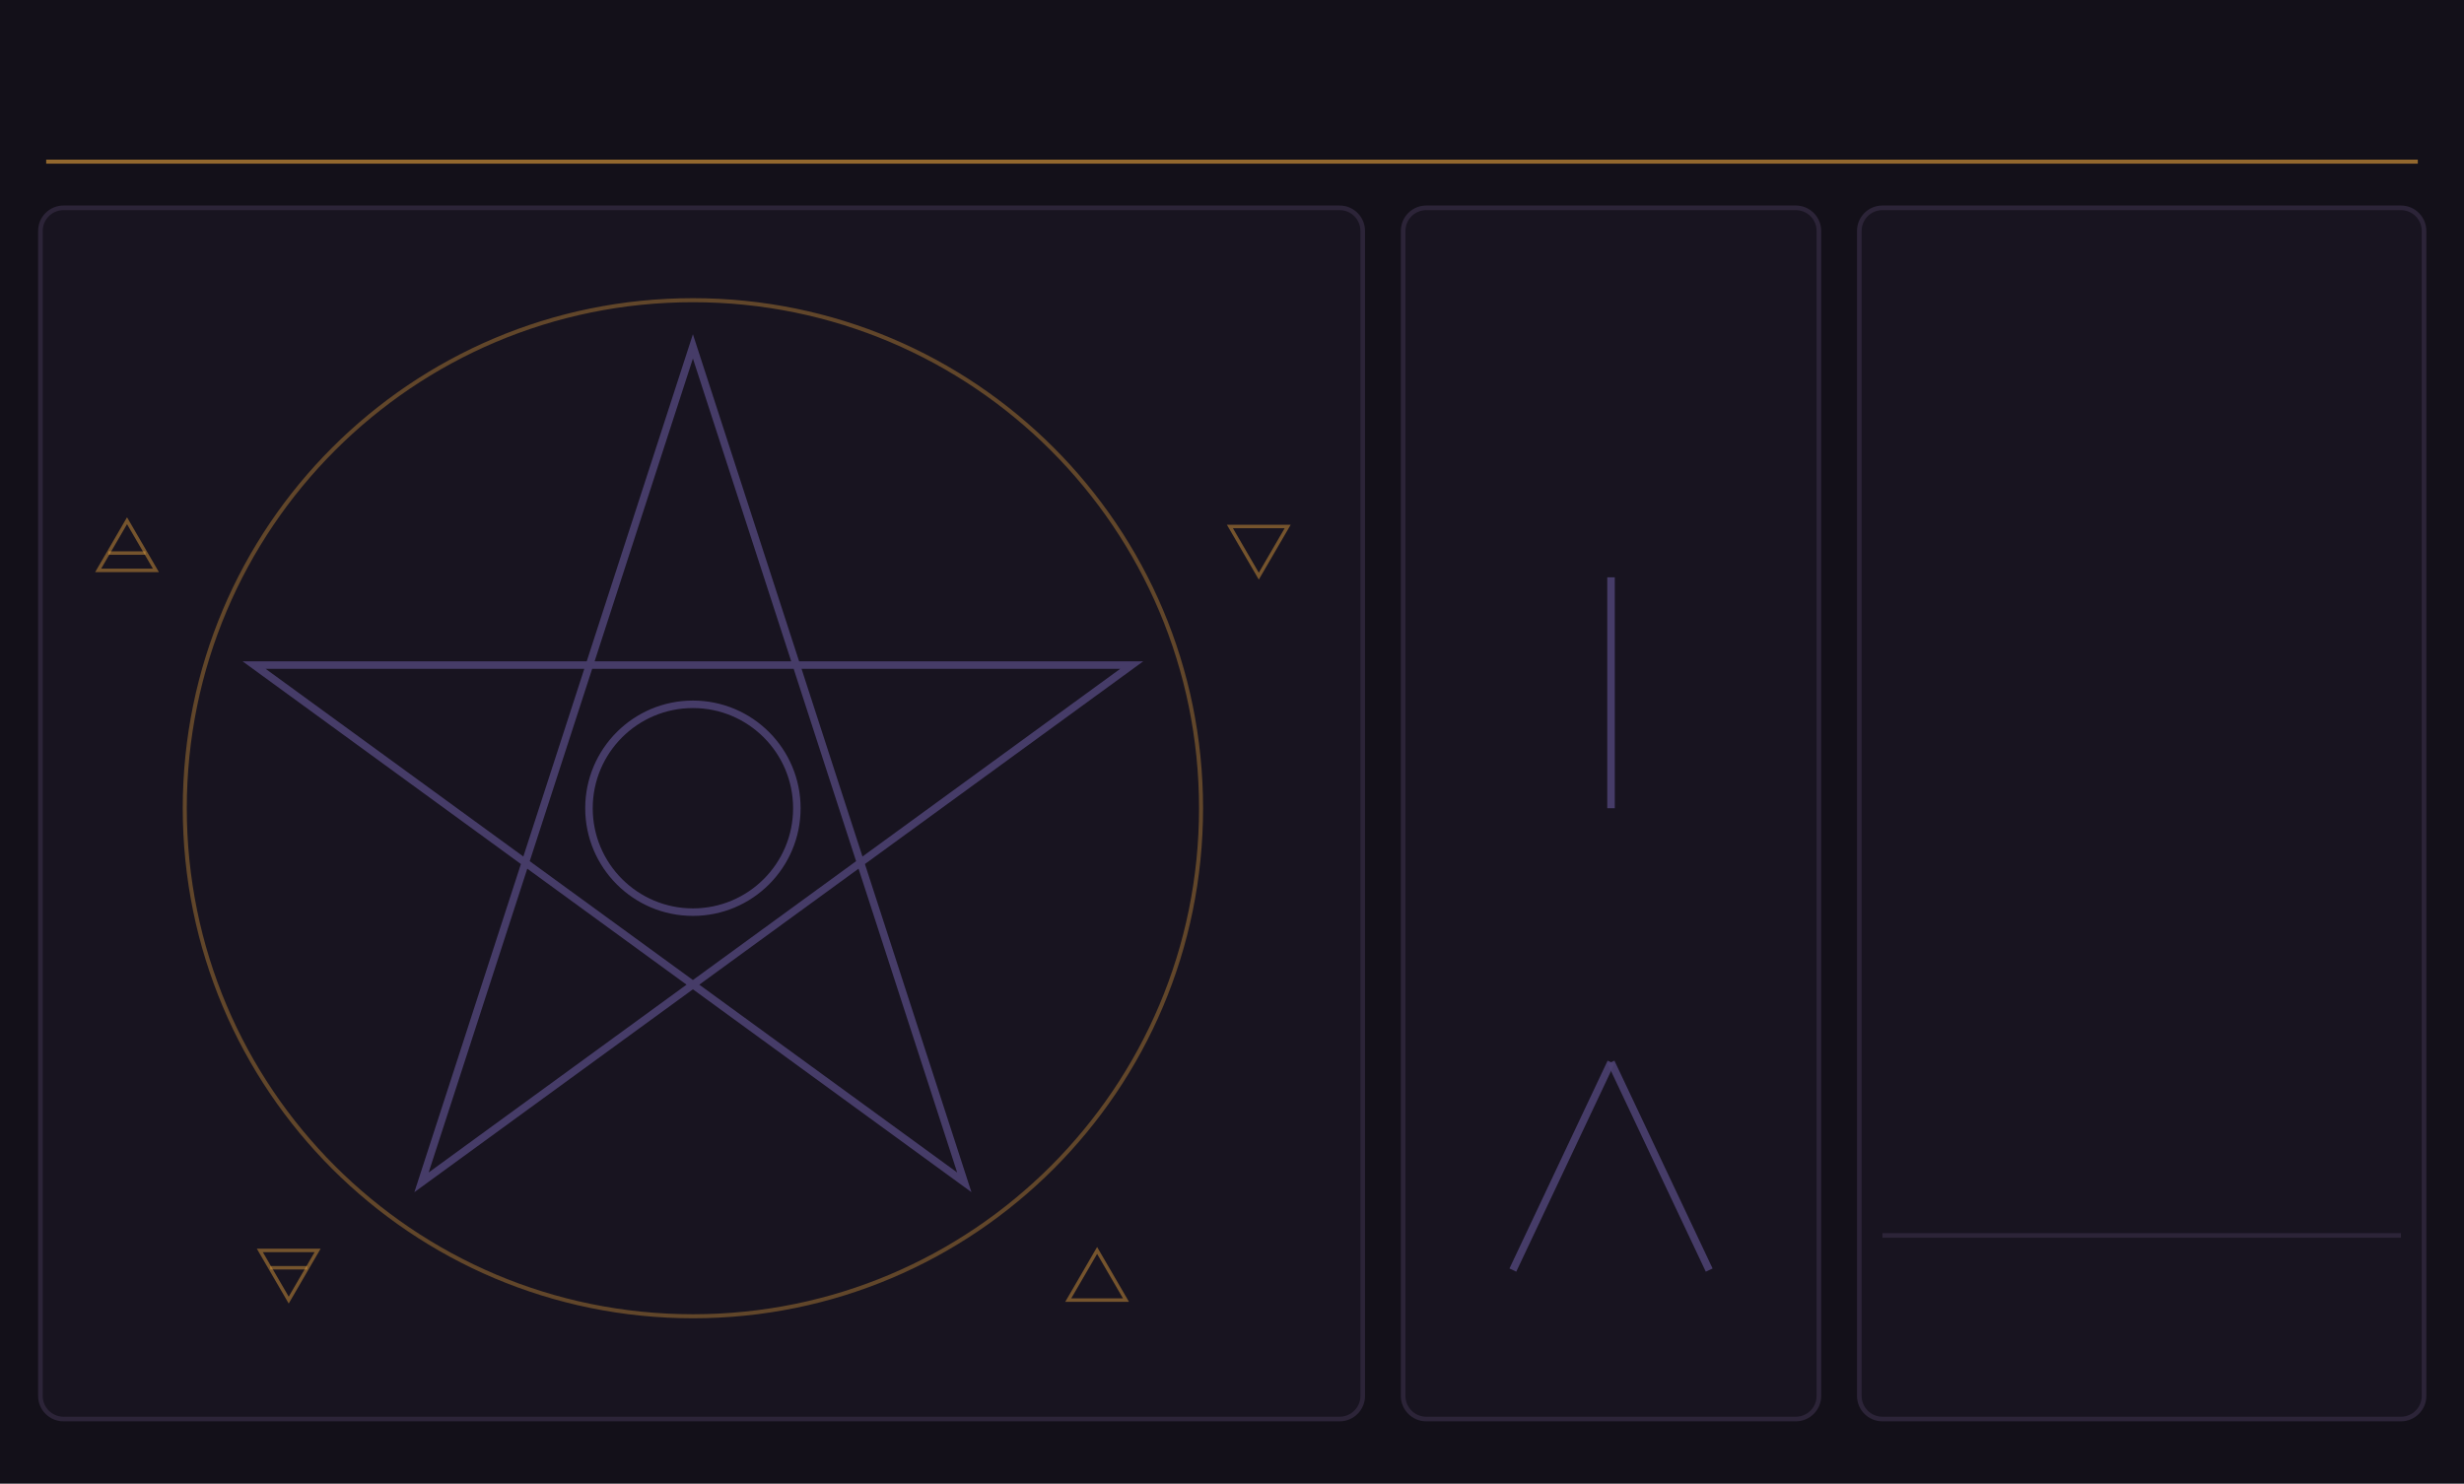
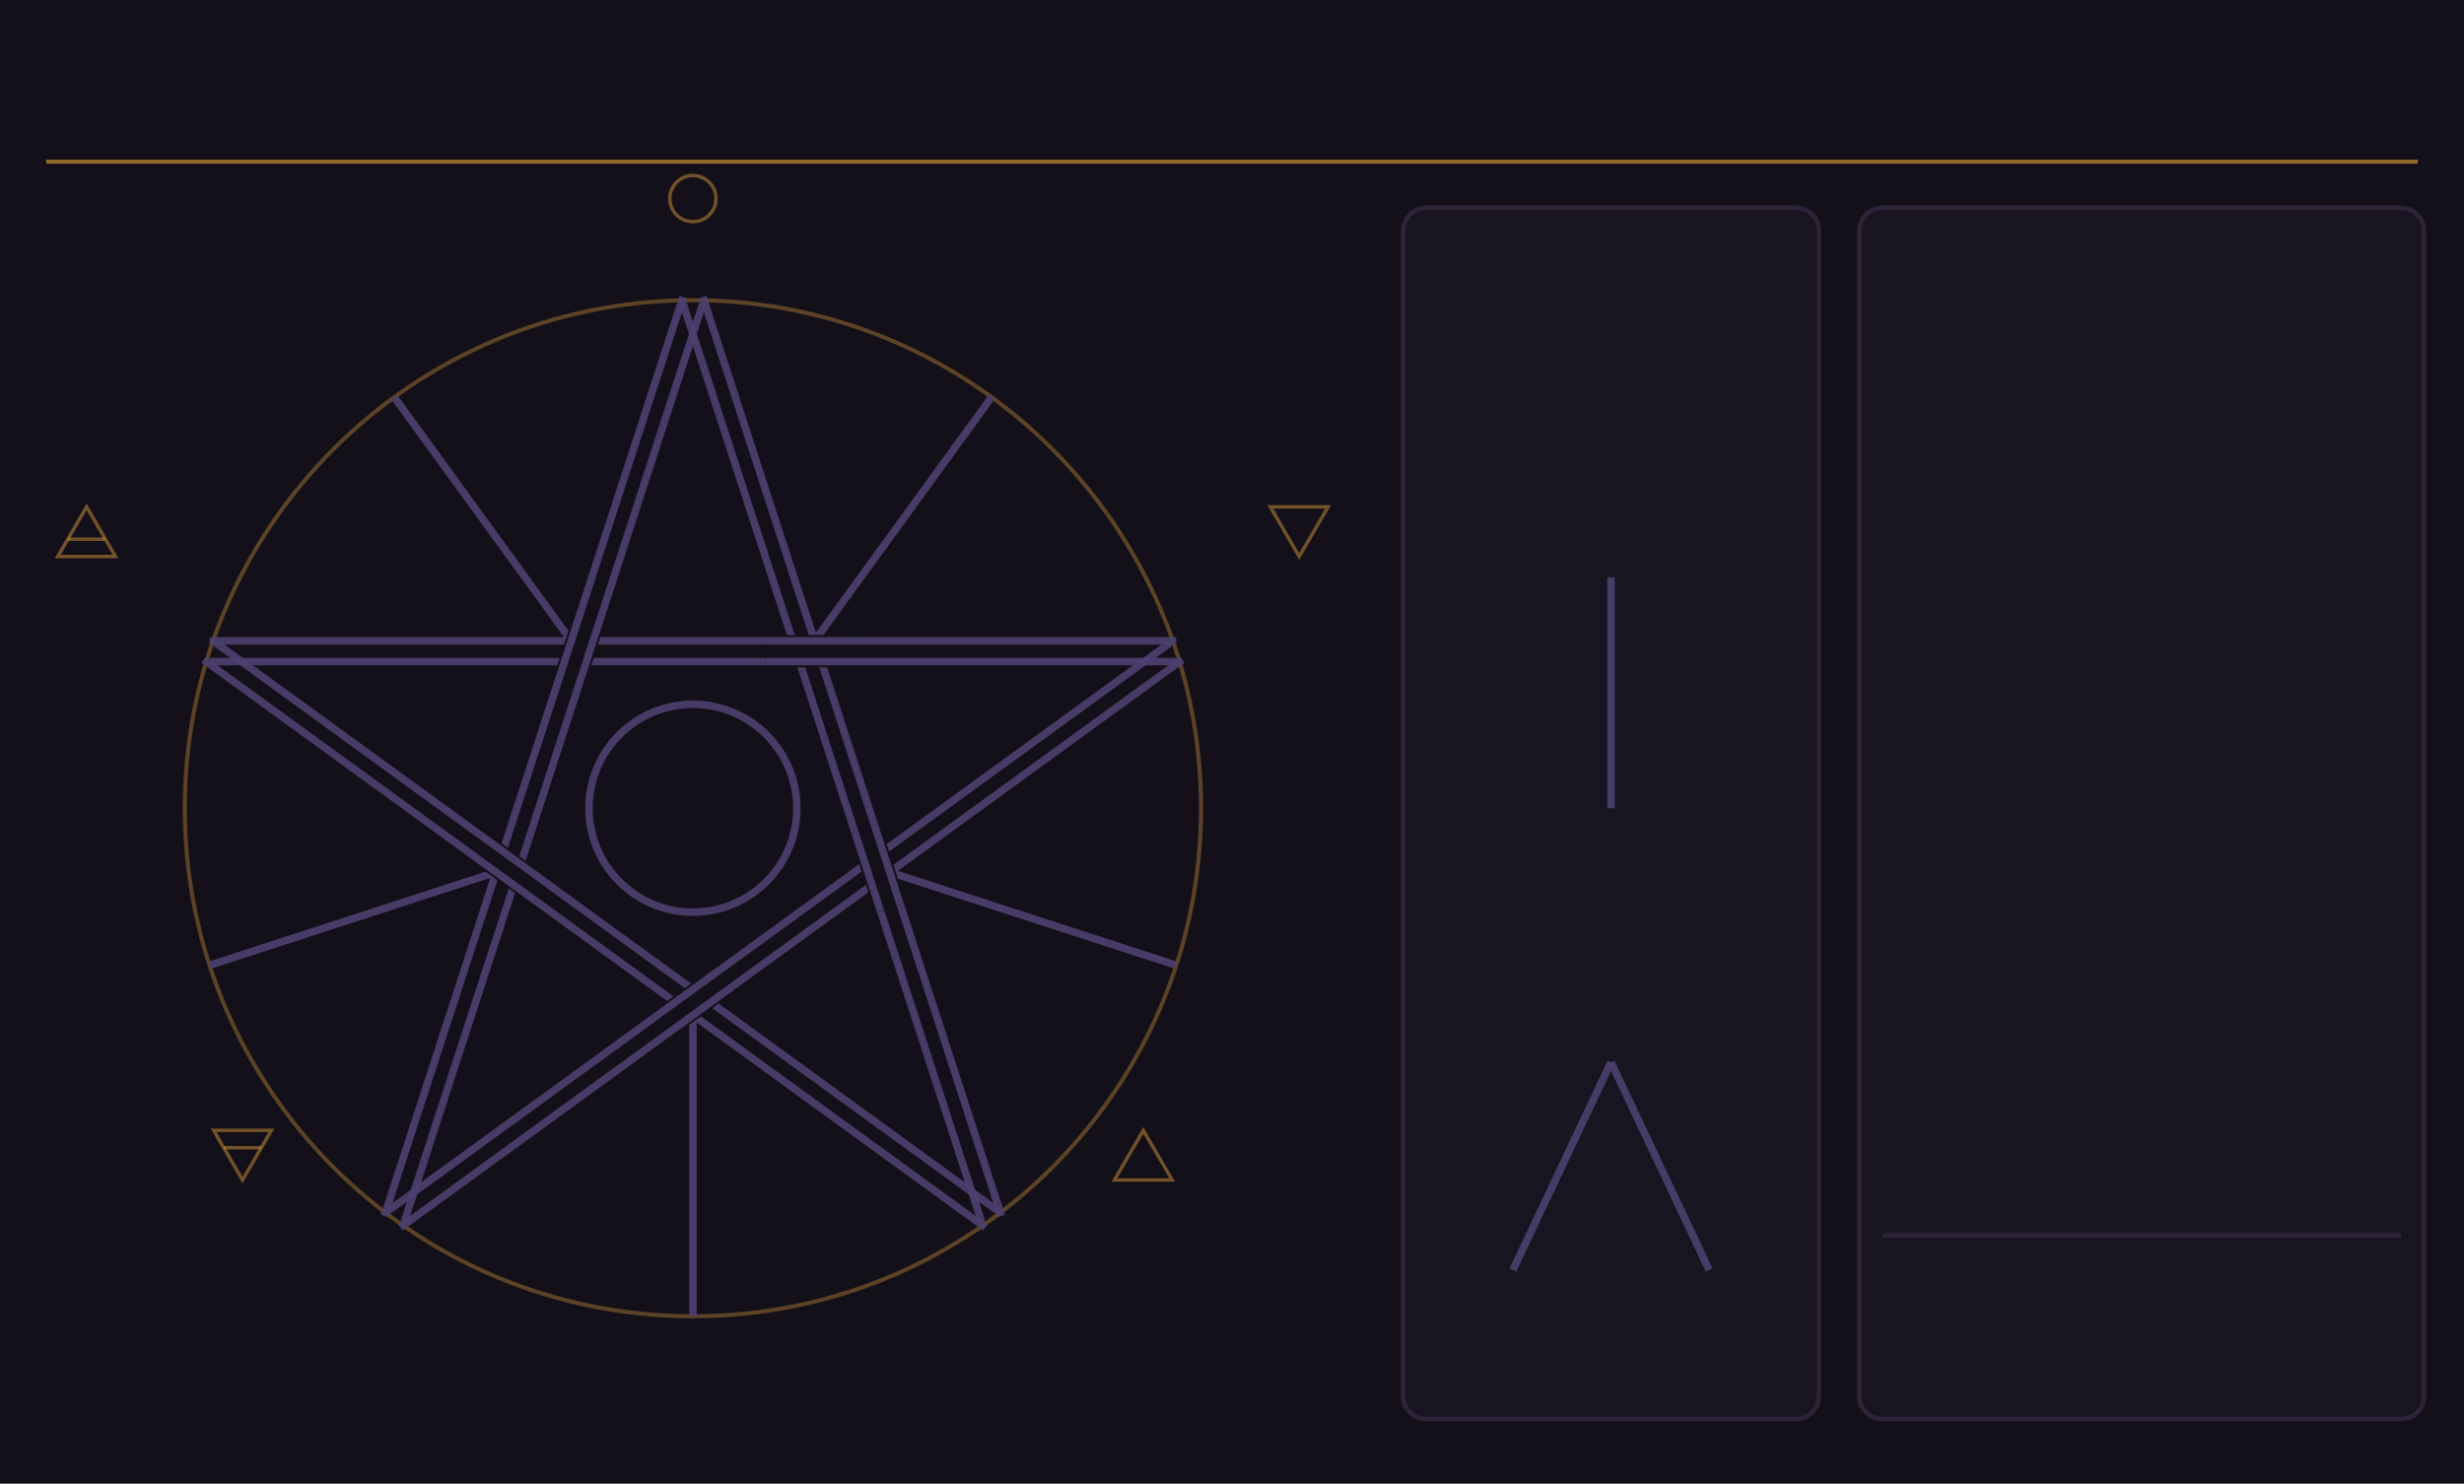
<svg xmlns="http://www.w3.org/2000/svg" width="213.36mm" height="128.5mm" viewBox="0 0 213.36 128.5">
  <rect x="0" y="0" width="213.36" height="128.5" fill="#131019" />
  <line x1="4" y1="14" x2="209.36" y2="14" stroke="#e8a33d" stroke-width="0.35" stroke-opacity="0.6" />
-   <rect x="3.5" y="18" width="114.5" height="104.9" rx="2" fill="#181420" stroke="#2c2438" stroke-width="0.4" />
  <rect x="121.5" y="18" width="36" height="104.9" rx="2" fill="#181420" stroke="#2c2438" stroke-width="0.4" />
  <rect x="161" y="18" width="48.9" height="104.9" rx="2" fill="#181420" stroke="#2c2438" stroke-width="0.4" />
  <circle cx="60" cy="70" r="44" fill="none" stroke="#e8a33d" stroke-width="0.35" stroke-opacity="0.35" />
-   <g stroke="#4c4170" stroke-width="0.65" stroke-opacity="0.9" fill="none">
-     <path d="M 60 30 L 83.5 102.4 L 22 57.6 L 98 57.6 L 36.5 102.4 Z" />
+   <g stroke="#4c4170" stroke-width="0.65" stroke-opacity="0.9">
+     <line x1="85.86" y1="34.40" x2="70.58" y2="55.44" />
+     <line x1="101.85" y1="83.60" x2="77.12" y2="75.56" />
+     <line x1="60.00" y1="114.00" x2="60.00" y2="88.00" />
+     <line x1="18.15" y1="83.60" x2="42.88" y2="75.56" />
+     <line x1="34.14" y1="34.40" x2="49.42" y2="55.44" />
+   </g>
+   <g stroke="#4c4170" stroke-width="0.65" stroke-opacity="0.9">
+     <line x1="59.14" y1="26.28" x2="85.01" y2="105.87" />
+     <line x1="60.86" y1="25.72" x2="86.72" y2="105.32" />
+     <line x1="101.32" y1="55.68" x2="33.61" y2="104.87" />
+     <line x1="102.38" y1="57.13" x2="34.67" y2="106.32" />
+     <line x1="86.39" y1="104.87" x2="18.68" y2="55.68" />
+     <line x1="85.33" y1="106.32" x2="17.62" y2="57.13" />
+     <line x1="34.99" y1="105.87" x2="60.86" y2="26.28" />
+     <line x1="33.28" y1="105.32" x2="59.14" y2="25.72" />
+     <line x1="18.15" y1="57.30" x2="101.85" y2="57.30" />
+     <line x1="18.15" y1="55.50" x2="101.85" y2="55.50" />
+   </g>
+   <line x1="74.87" y1="71.77" x2="77.10" y2="78.62" stroke="#131019" stroke-width="2.80" />
+   <g stroke="#4c4170" stroke-width="0.65" stroke-opacity="0.9">
+     <line x1="74.02" y1="72.05" x2="76.24" y2="78.90" />
+     <line x1="75.73" y1="71.49" x2="77.95" y2="78.34" />
+   </g>
+   <line x1="62.91" y1="84.69" x2="57.09" y2="88.92" stroke="#131019" stroke-width="2.80" />
+   <g stroke="#4c4170" stroke-width="0.65" stroke-opacity="0.9">
+     <line x1="62.38" y1="83.96" x2="56.56" y2="88.19" />
+     <line x1="63.44" y1="85.42" x2="57.62" y2="89.65" />
+   </g>
+   <line x1="46.93" y1="77.31" x2="41.10" y2="73.08" stroke="#131019" stroke-width="2.80" />
+   <g stroke="#4c4170" stroke-width="0.65" stroke-opacity="0.9">
+     <line x1="47.46" y1="76.58" x2="41.63" y2="72.35" />
+     <line x1="46.40" y1="78.04" x2="40.57" y2="73.81" />
+   </g>
+   <line x1="49.01" y1="59.83" x2="51.23" y2="52.98" stroke="#131019" stroke-width="2.80" />
+   <g stroke="#4c4170" stroke-width="0.65" stroke-opacity="0.9">
+     <line x1="49.86" y1="60.11" x2="52.09" y2="53.26" />
+     <line x1="48.15" y1="59.55" x2="50.38" y2="52.70" />
+   </g>
+   <line x1="66.28" y1="56.40" x2="73.48" y2="56.40" stroke="#131019" stroke-width="2.80" />
+   <g stroke="#4c4170" stroke-width="0.65" stroke-opacity="0.9">
+     <line x1="66.28" y1="57.30" x2="73.48" y2="57.30" />
+     <line x1="66.28" y1="55.50" x2="73.48" y2="55.50" />
  </g>
  <circle cx="60" cy="70" r="9" fill="none" stroke="#4c4170" stroke-width="0.65" stroke-opacity="0.9" />
  <g stroke="#e8a33d" stroke-width="0.3" stroke-opacity="0.45" fill="none">
-     <path d="M 11 45.1 L 8.5 49.4 L 13.5 49.4 Z" />
-     <line x1="9.4" y1="47.9" x2="12.6" y2="47.9" />
-     <path d="M 109 49.9 L 106.5 45.6 L 111.5 45.6 Z" />
-     <path d="M 25 112.6 L 22.5 108.3 L 27.5 108.3 Z" />
-     <line x1="23.4" y1="109.8" x2="26.6" y2="109.8" />
-     <path d="M 95 108.3 L 92.5 112.6 L 97.5 112.6 Z" />
+     <circle cx="60" cy="17.2" r="2" />
+     <path d="M 7.5 43.9 L 5 48.2 L 10 48.2 Z" />
+     <line x1="5.9" y1="46.7" x2="9.1" y2="46.7" />
+     <path d="M 112.5 48.2 L 110 43.9 L 115 43.9 Z" />
+     <path d="M 21 102.2 L 18.5 97.9 L 23.5 97.9 Z" />
+     <line x1="19.4" y1="99.4" x2="22.6" y2="99.4" />
+     <path d="M 99 97.9 L 96.5 102.2 L 101.5 102.2 Z" />
  </g>
  <g stroke="#4c4170" stroke-width="0.65" stroke-opacity="0.9">
    <line x1="139.5" y1="50" x2="139.5" y2="70" />
    <line x1="139.5" y1="92" x2="131" y2="110" />
    <line x1="139.5" y1="92" x2="148" y2="110" />
  </g>
  <line x1="163" y1="107" x2="207.9" y2="107" stroke="#2c2438" stroke-width="0.4" />
</svg>
